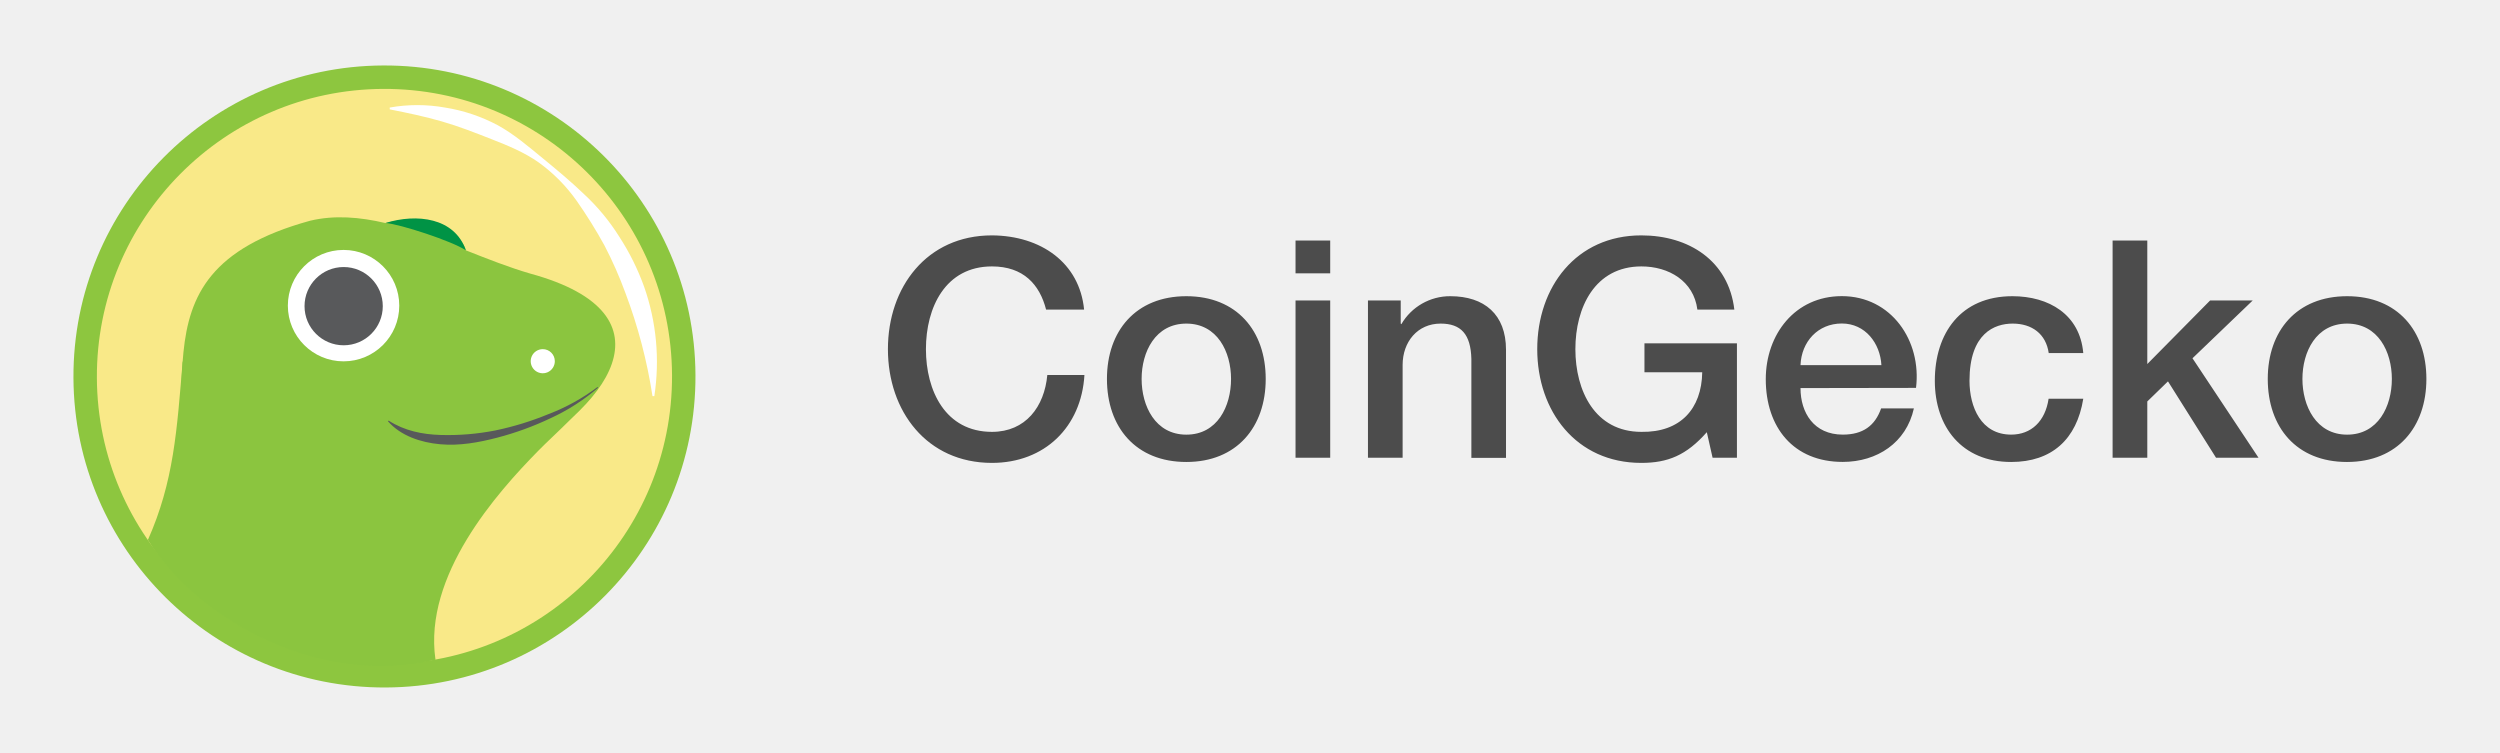
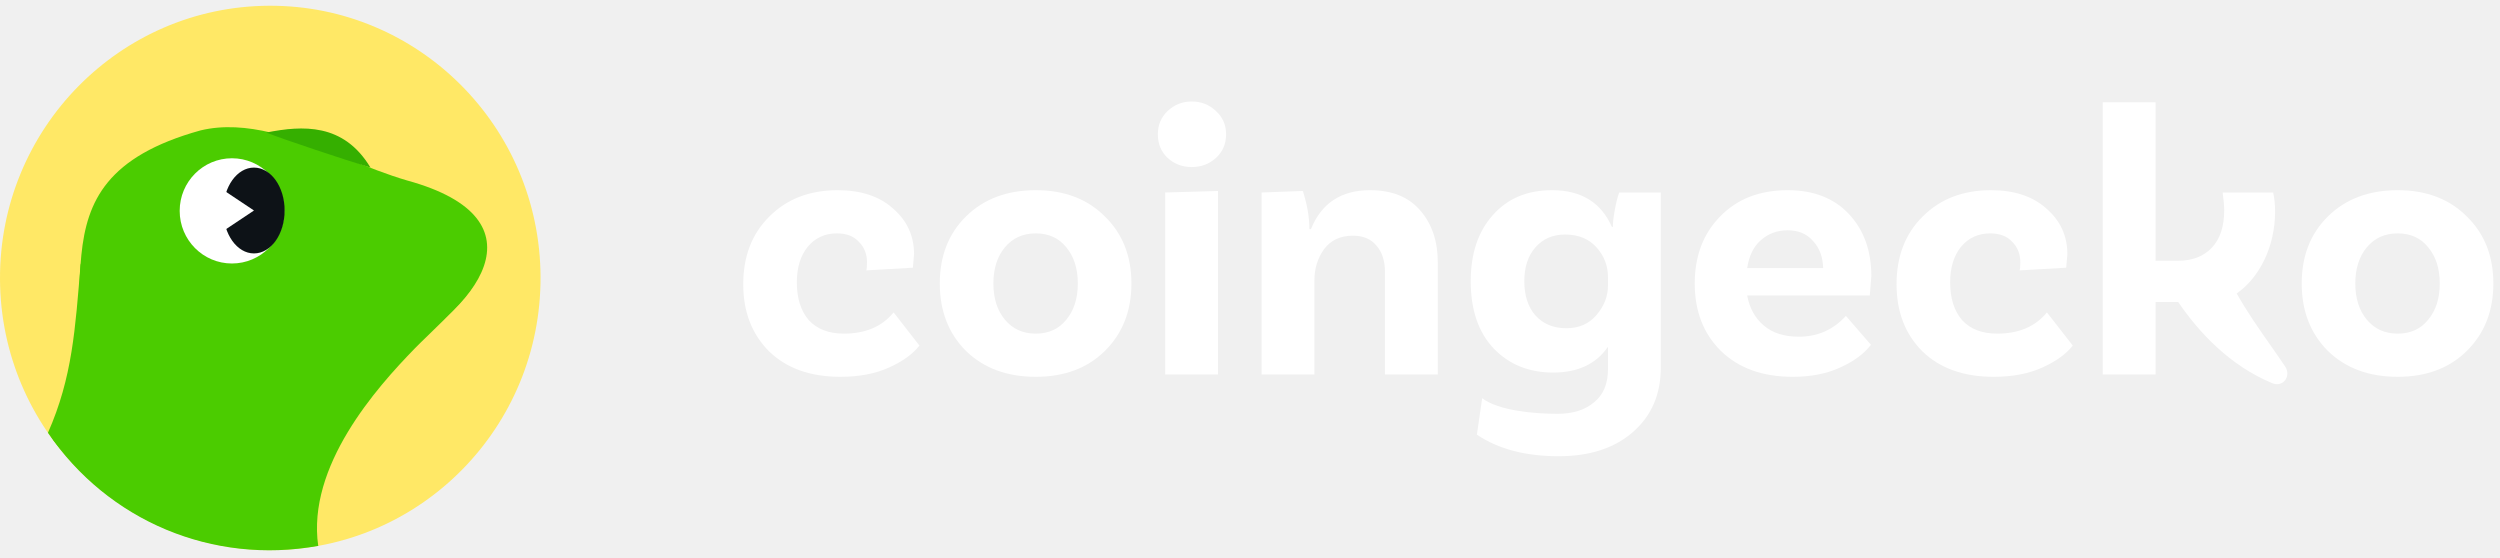
- <svg xmlns="http://www.w3.org/2000/svg" height="753" viewBox="0 0 762.77 229.79" width="2500">
-   <path d="m319.16 94.48c-1.95-7.61-6.87-13.18-16.52-13.18-14.21 0-20.15 12.53-20.15 25.24s5.94 25.25 20.15 25.25c10.3 0 16-7.7 16.89-17.35h11.33c-.93 15.87-12.16 26.82-28.22 26.82-19.87 0-31.75-15.78-31.75-34.72s11.88-34.71 31.75-34.71c14.94.09 26.73 8.35 28.12 22.65zm18.57 21.16c0-14.66 8.82-25.25 24.23-25.25s24.22 10.59 24.22 25.25-8.82 25.34-24.22 25.34-24.23-10.58-24.23-25.34zm37.87 0c0-8.26-4.18-16.89-13.64-16.89s-13.65 8.63-13.65 16.89 4.18 17 13.65 17 13.64-8.64 13.64-17zm19.68-42.23h10.58v10h-10.58zm0 18.28h10.58v48h-10.58zm22.1 0h10v7.06l.19.18a17.18 17.18 0 0 1 14.94-8.54c10.4 0 17 5.57 17 16.34v33h-10.57v-30.21c-.19-7.52-3.16-10.77-9.38-10.77-7.05 0-11.6 5.57-11.6 12.62v28.31h-10.58zm112.6 47.99h-7.43l-1.76-7.79c-6.22 7.05-11.89 9.37-20 9.37-19.87 0-31.75-15.78-31.75-34.72s11.88-34.71 31.75-34.71c14.48 0 26.64 7.7 28.4 22.65h-11.28c-1.12-8.73-8.73-13.18-17.08-13.18-14.2 0-20.15 12.53-20.15 25.24s5.95 25.25 20.15 25.25c11.88.19 18.38-7 18.56-18.19h-17.63v-8.82h28.22zm19.4-21.25c0 7.52 4.08 14.2 12.9 14.2 6.13 0 9.84-2.69 11.7-8h10c-2.32 10.49-11.23 16.33-21.72 16.33-15 0-23.48-10.49-23.48-25.25 0-13.64 8.91-25.34 23.2-25.34 15.13 0 24.42 13.65 22.65 28zm24.69-7c-.37-6.68-4.92-12.71-12.07-12.71-7.33 0-12.34 5.57-12.62 12.71zm51.06-3.68c-.84-5.85-5.11-9-11-9-5.47 0-13.18 2.88-13.18 17.45 0 8 3.53 16.43 12.72 16.43 6.13 0 10.4-4.08 11.42-10.95h10.58c-2 12.43-9.65 19.3-22 19.3-15 0-23.3-10.67-23.3-24.78 0-14.48 7.89-25.81 23.67-25.81 11.14 0 20.61 5.57 21.63 17.36zm19.49-34.34h10.59v37.68l19.17-19.4h13l-18.38 17.64 20.15 30.35h-12.97l-14.66-23.3-6.31 6.13v17.17h-10.59zm47.35 42.23c0-14.66 8.82-25.25 24.22-25.25s24.19 10.59 24.19 25.25-8.82 25.34-24.23 25.34-24.18-10.58-24.18-25.34zm37.87 0c0-8.26-4.18-16.89-13.65-16.89s-13.64 8.63-13.64 16.89 4.18 17 13.64 17 13.65-8.64 13.65-17z" fill="#4c4c4c" />
-   <path d="m212.16 114.47a94.91 94.91 0 1 1 -95.34-94.49 94.92 94.92 0 0 1 95.34 94.49z" fill="#8dc63f" />
-   <path d="m205.01 114.49a87.76 87.76 0 1 1 -88.16-87.36 87.76 87.76 0 0 1 88.16 87.36z" fill="#f9e988" />
-   <path d="m118.85 32.82a48 48 0 0 1 16.87 0 51.33 51.33 0 0 1 16.11 5.4c5 2.75 9.33 6.48 13.63 10s8.59 7.08 12.67 11a64.24 64.24 0 0 1 10.8 13.05 74 74 0 0 1 7.57 15.25 69.29 69.29 0 0 1 3.11 33.37h-.56a156.51 156.51 0 0 0 -8.22-31.36 122.93 122.93 0 0 0 -6.45-14.64 145.65 145.65 0 0 0 -8.54-13.7 49.85 49.85 0 0 0 -11.46-11.57c-4.45-3.17-9.57-5.23-14.53-7.18s-9.92-3.89-15.07-5.38-10.42-2.6-15.91-3.68z" fill="#fff" />
-   <path d="m161.75 83.49c-6.37-1.85-13-4.46-19.66-7.1-.38-1.68-1.87-3.77-4.87-6.32-4.37-3.79-12.57-3.69-19.66-2-7.82-1.84-15.55-2.49-23-.71-60.65 16.7-26.25 57.53-48.53 98.53 3.17 6.72 37.34 46 86.78 35.43 0 0-16.9-40.63 21.25-60.13 30.95-15.87 53.32-45.25 7.69-57.7z" fill="#8bc53f" />
-   <path d="m169.24 110.2a3.68 3.68 0 1 1 -3.69-3.65 3.67 3.67 0 0 1 3.69 3.65z" fill="#fff" />
-   <path d="m117.56 68.05c4.42.32 20.41 5.54 24.53 8.34-3.41-10-15-11.3-24.53-8.34z" fill="#009345" />
-   <path d="m121.77 93.27a17 17 0 1 1 -17-17 17 17 0 0 1 17 17z" fill="#fff" />
-   <path d="m116.74 93.42a11.94 11.94 0 1 1 -11.94-11.93 11.95 11.95 0 0 1 11.94 11.93z" fill="#58595b" />
-   <path d="m182.99 117.68c-13.75 9.69-29.39 17-51.57 17-10.38 0-12.48-11-19.34-5.62-3.55 2.79-16 9-25.95 8.56s-26-6.29-30.45-27.44c-1.77 21.15-2.68 36.73-10.62 54.59 15.82 25.33 53.53 44.86 87.75 36.46-3.67-25.68 18.77-50.84 31.42-63.71 4.78-4.87 14-12.83 18.76-19.88z" fill="#8bc53f" />
-   <path d="m182.45 118.32a61.75 61.75 0 0 1 -14.52 9.31 92.3 92.3 0 0 1 -16.3 5.94c-5.6 1.45-11.46 2.54-17.39 2s-12-2.56-15.91-7l.19-.22c4.84 3.13 10.37 4.23 15.89 4.39a75 75 0 0 0 16.71-1.39 91.3 91.3 0 0 0 16.24-5 61 61 0 0 0 14.91-8.24z" fill="#58595b" />
-   <path d="m0 0h762.77v229.79h-762.77z" fill="none" />
+ <svg xmlns="http://www.w3.org/2000/svg" width="148" height="33" viewBox="0 0 148 33" fill="none">
+   <g clip-path="url(#clip0_2_832)">
+     <g clip-path="url(#clip1_2_832)">
+       <path d="M141.945 11.259C143.634 11.259 144.996 11.777 146.031 12.812C147.081 13.831 147.606 15.155 147.606 16.783C147.606 18.411 147.081 19.743 146.031 20.778C144.996 21.797 143.634 22.307 141.945 22.307C140.241 22.307 138.863 21.797 137.813 20.778C136.779 19.743 136.261 18.411 136.261 16.783C136.261 15.155 136.779 13.831 137.813 12.812C138.863 11.777 140.241 11.259 141.945 11.259ZM140.119 18.929C140.575 19.477 141.184 19.751 141.945 19.751C142.706 19.751 143.307 19.477 143.748 18.929C144.205 18.381 144.433 17.666 144.433 16.783C144.433 15.901 144.205 15.185 143.748 14.638C143.307 14.09 142.706 13.816 141.945 13.816C141.184 13.816 140.575 14.09 140.119 14.638C139.662 15.185 139.434 15.901 139.434 16.783C139.434 17.666 139.662 18.381 140.119 18.929Z" fill="white" />
+       <path d="M117.869 11.259C119.253 11.259 120.349 11.625 121.156 12.355C121.977 13.07 122.388 13.968 122.388 15.049L122.32 15.847L119.558 16.007C119.588 15.946 119.603 15.787 119.603 15.528C119.603 15.041 119.444 14.638 119.124 14.318C118.82 13.983 118.386 13.816 117.823 13.816C117.108 13.816 116.53 14.082 116.088 14.615C115.662 15.147 115.449 15.847 115.449 16.715C115.449 17.658 115.685 18.404 116.157 18.952C116.644 19.484 117.336 19.751 118.234 19.751C119.512 19.751 120.494 19.332 121.178 18.495L122.708 20.458C122.312 20.96 121.711 21.394 120.904 21.759C120.098 22.124 119.139 22.307 118.028 22.307C116.248 22.307 114.84 21.805 113.806 20.8C112.786 19.781 112.276 18.457 112.276 16.829C112.276 15.17 112.794 13.831 113.829 12.812C114.863 11.777 116.21 11.259 117.869 11.259Z" fill="white" />
+       <path d="M106.492 19.933C107.603 19.933 108.531 19.522 109.277 18.701L110.76 20.413C110.35 20.945 109.741 21.394 108.934 21.759C108.143 22.124 107.207 22.307 106.127 22.307C104.346 22.307 102.931 21.797 101.881 20.778C100.846 19.758 100.329 18.427 100.329 16.783C100.329 15.155 100.831 13.831 101.836 12.812C102.84 11.777 104.171 11.259 105.83 11.259C107.367 11.259 108.577 11.731 109.459 12.675C110.342 13.618 110.783 14.843 110.783 16.349L110.692 17.491H103.433C103.57 18.236 103.898 18.83 104.415 19.271C104.932 19.712 105.625 19.933 106.492 19.933ZM105.83 13.633C105.206 13.633 104.674 13.831 104.232 14.227C103.806 14.607 103.54 15.155 103.433 15.87H107.93C107.915 15.216 107.717 14.683 107.337 14.272C106.971 13.846 106.469 13.633 105.83 13.633Z" fill="white" />
+       <path d="M95.855 11.396H98.32V21.759C98.32 23.342 97.772 24.612 96.676 25.571C95.581 26.53 94.112 27.009 92.271 27.009C90.308 27.009 88.695 26.583 87.432 25.731L87.744 23.575C88.733 24.321 90.848 24.498 92.202 24.498C93.115 24.498 93.838 24.27 94.371 23.814C94.919 23.372 95.193 22.718 95.193 21.851V20.527C94.493 21.546 93.412 22.056 91.951 22.056C90.521 22.056 89.349 21.584 88.436 20.641C87.523 19.682 87.067 18.351 87.067 16.646C87.067 15.018 87.5 13.717 88.368 12.743C89.235 11.754 90.407 11.259 91.883 11.259C93.602 11.259 94.782 11.982 95.421 13.428H95.489C95.474 13.261 95.504 12.956 95.581 12.515C95.657 12.073 95.748 11.701 95.855 11.396ZM92.727 19.431C93.473 19.431 94.067 19.172 94.508 18.655C94.964 18.122 95.193 17.537 95.193 16.897V16.418C95.193 15.733 94.964 15.14 94.508 14.638C94.051 14.135 93.435 13.884 92.659 13.884C91.928 13.884 91.343 14.135 90.901 14.638C90.46 15.14 90.239 15.809 90.239 16.646C90.239 17.498 90.46 18.176 90.901 18.678C91.358 19.18 91.967 19.431 92.727 19.431Z" fill="white" />
+       <path d="M81.1 11.259C82.393 11.259 83.382 11.655 84.067 12.446C84.767 13.238 85.117 14.272 85.117 15.551V22.17H81.99V16.098C81.99 15.444 81.822 14.927 81.488 14.546C81.168 14.151 80.704 13.953 80.095 13.953C79.35 13.953 78.779 14.219 78.383 14.752C78.003 15.284 77.813 15.901 77.813 16.601V22.17H74.686V11.396L77.128 11.305C77.387 12.112 77.516 12.865 77.516 13.565H77.607C78.231 12.028 79.395 11.259 81.1 11.259Z" fill="white" />
+       <path d="M72.585 7.95C72.585 8.513 72.388 8.977 71.992 9.342C71.596 9.707 71.117 9.89 70.554 9.89C69.991 9.89 69.511 9.707 69.116 9.342C68.735 8.977 68.545 8.513 68.545 7.95C68.545 7.402 68.735 6.945 69.116 6.58C69.511 6.2 69.991 6.009 70.554 6.009C71.117 6.009 71.596 6.2 71.992 6.58C72.388 6.945 72.585 7.402 72.585 7.95ZM68.979 22.17V11.396L72.106 11.305V22.17H68.979Z" fill="white" />
+       <path d="M61.319 11.259C63.008 11.259 64.37 11.777 65.405 12.812C66.455 13.831 66.98 15.155 66.98 16.783C66.98 18.411 66.455 19.743 65.405 20.778C64.37 21.797 63.008 22.307 61.319 22.307C59.615 22.307 58.238 21.797 57.188 20.778C56.153 19.743 55.636 18.411 55.636 16.783C55.636 15.155 56.153 13.831 57.188 12.812C58.238 11.777 59.615 11.259 61.319 11.259ZM59.493 18.929C59.95 19.477 60.559 19.751 61.319 19.751C62.08 19.751 62.681 19.477 63.123 18.929C63.579 18.381 63.807 17.666 63.807 16.783C63.807 15.901 63.579 15.185 63.123 14.638C62.681 14.09 62.08 13.816 61.319 13.816C60.559 13.816 59.95 14.09 59.493 14.638C59.037 15.185 58.809 15.901 58.809 16.783C58.809 17.666 59.037 18.381 59.493 18.929Z" fill="white" />
+       <path d="M49.592 11.259C50.977 11.259 52.073 11.625 52.879 12.355C53.701 13.07 54.112 13.968 54.112 15.049L54.043 15.847L51.281 16.007C51.312 15.946 51.327 15.787 51.327 15.528C51.327 15.041 51.167 14.638 50.848 14.318C50.543 13.983 50.11 13.816 49.547 13.816C48.831 13.816 48.253 14.082 47.812 14.615C47.386 15.147 47.173 15.847 47.173 16.715C47.173 17.658 47.409 18.404 47.88 18.952C48.367 19.484 49.06 19.751 49.958 19.751C51.236 19.751 52.217 19.332 52.902 18.495L54.431 20.458C54.036 20.96 53.435 21.394 52.628 21.759C51.822 22.124 50.863 22.307 49.752 22.307C47.972 22.307 46.564 21.805 45.529 20.8C44.51 19.781 44 18.457 44 16.829C44 15.17 44.517 13.831 45.552 12.812C46.587 11.777 47.934 11.259 49.592 11.259Z" fill="white" />
+       <path d="M132.411 17.374C133.059 18.509 133.706 19.432 134.381 20.394C134.673 20.811 134.971 21.236 135.276 21.688C135.664 22.263 135.161 22.951 134.521 22.686C132.023 21.653 130.199 19.709 128.949 17.879H127.61V22.17H124.483V6.055H127.61V15.437H128.934C129.786 15.437 130.456 15.178 130.943 14.661C131.43 14.143 131.673 13.405 131.673 12.447C131.673 12.203 131.643 11.853 131.582 11.396H134.572C134.648 11.746 134.686 12.119 134.686 12.515C134.686 14.634 133.74 16.45 132.411 17.374Z" fill="white" />
+     </g>
+     <g clip-path="url(#clip2_2_832)">
+       <path d="M32 16.382C32.04 25.282 24.909 32.529 16.073 32.57C7.236 32.61 0.04 25.428 0 16.527C-0.04 7.627 7.092 0.38 15.928 0.34C24.764 0.301 31.96 7.482 32 16.382Z" fill="#FFE866" />
+       <path d="M24.114 10.688C22.953 10.35 21.751 9.869 20.531 9.384C20.461 9.077 20.191 8.693 19.643 8.223C18.846 7.527 17.35 7.546 16.058 7.853C14.632 7.515 13.222 7.394 11.869 7.721C0.806 10.792 7.078 18.28 3.016 25.809C3.594 27.043 9.972 32.973 18.838 32.315C18.838 32.315 15.755 24.854 22.712 21.272C28.355 18.367 32.431 12.974 24.113 10.687L24.114 10.688Z" fill="#4BCC00" />
+       <path d="M16.824 12.483C16.824 14.205 15.439 15.599 13.731 15.599C12.023 15.599 10.637 14.205 10.637 12.483C10.637 10.762 12.023 9.369 13.731 9.369C15.439 9.369 16.824 10.763 16.824 12.483Z" fill="white" />
+       <path d="M27.986 16.967C25.481 18.746 22.628 20.095 18.586 20.095C16.693 20.095 16.309 18.07 15.058 19.062C14.412 19.575 12.136 20.722 10.328 20.635C8.505 20.547 5.594 19.48 4.776 15.596C4.453 19.48 4.288 22.342 2.839 25.621C6.395 30.847 12.595 33.447 18.838 32.316C18.167 27.6 22.26 22.981 24.565 20.618C25.438 19.723 27.111 18.262 27.986 16.967Z" fill="#4BCC00" />
+       <ellipse cx="15.035" cy="12.462" rx="1.815" ry="2.541" fill="#0D1217" />
+       <path d="M15.761 7.847C16.751 8.243 20.368 9.448 21.933 9.921C20.335 7.27 17.914 7.423 15.761 7.847Z" fill="#35AF00" />
+       <path d="M15.035 12.462L12.856 11.009V13.914L15.035 12.462Z" fill="white" />
+     </g>
+   </g>
+   <defs>
+     <clipPath id="clip0_2_832">
+       <rect width="148" height="32.34" fill="white" transform="translate(0 0.3396)" />
+     </clipPath>
+     <clipPath id="clip1_2_832">
+       <rect width="104" height="21" fill="white" transform="translate(44 6.0094)" />
+     </clipPath>
+     <clipPath id="clip2_2_832">
+       <rect width="32" height="32.34" fill="white" transform="translate(0 0.3396)" />
+     </clipPath>
+   </defs>
</svg>
